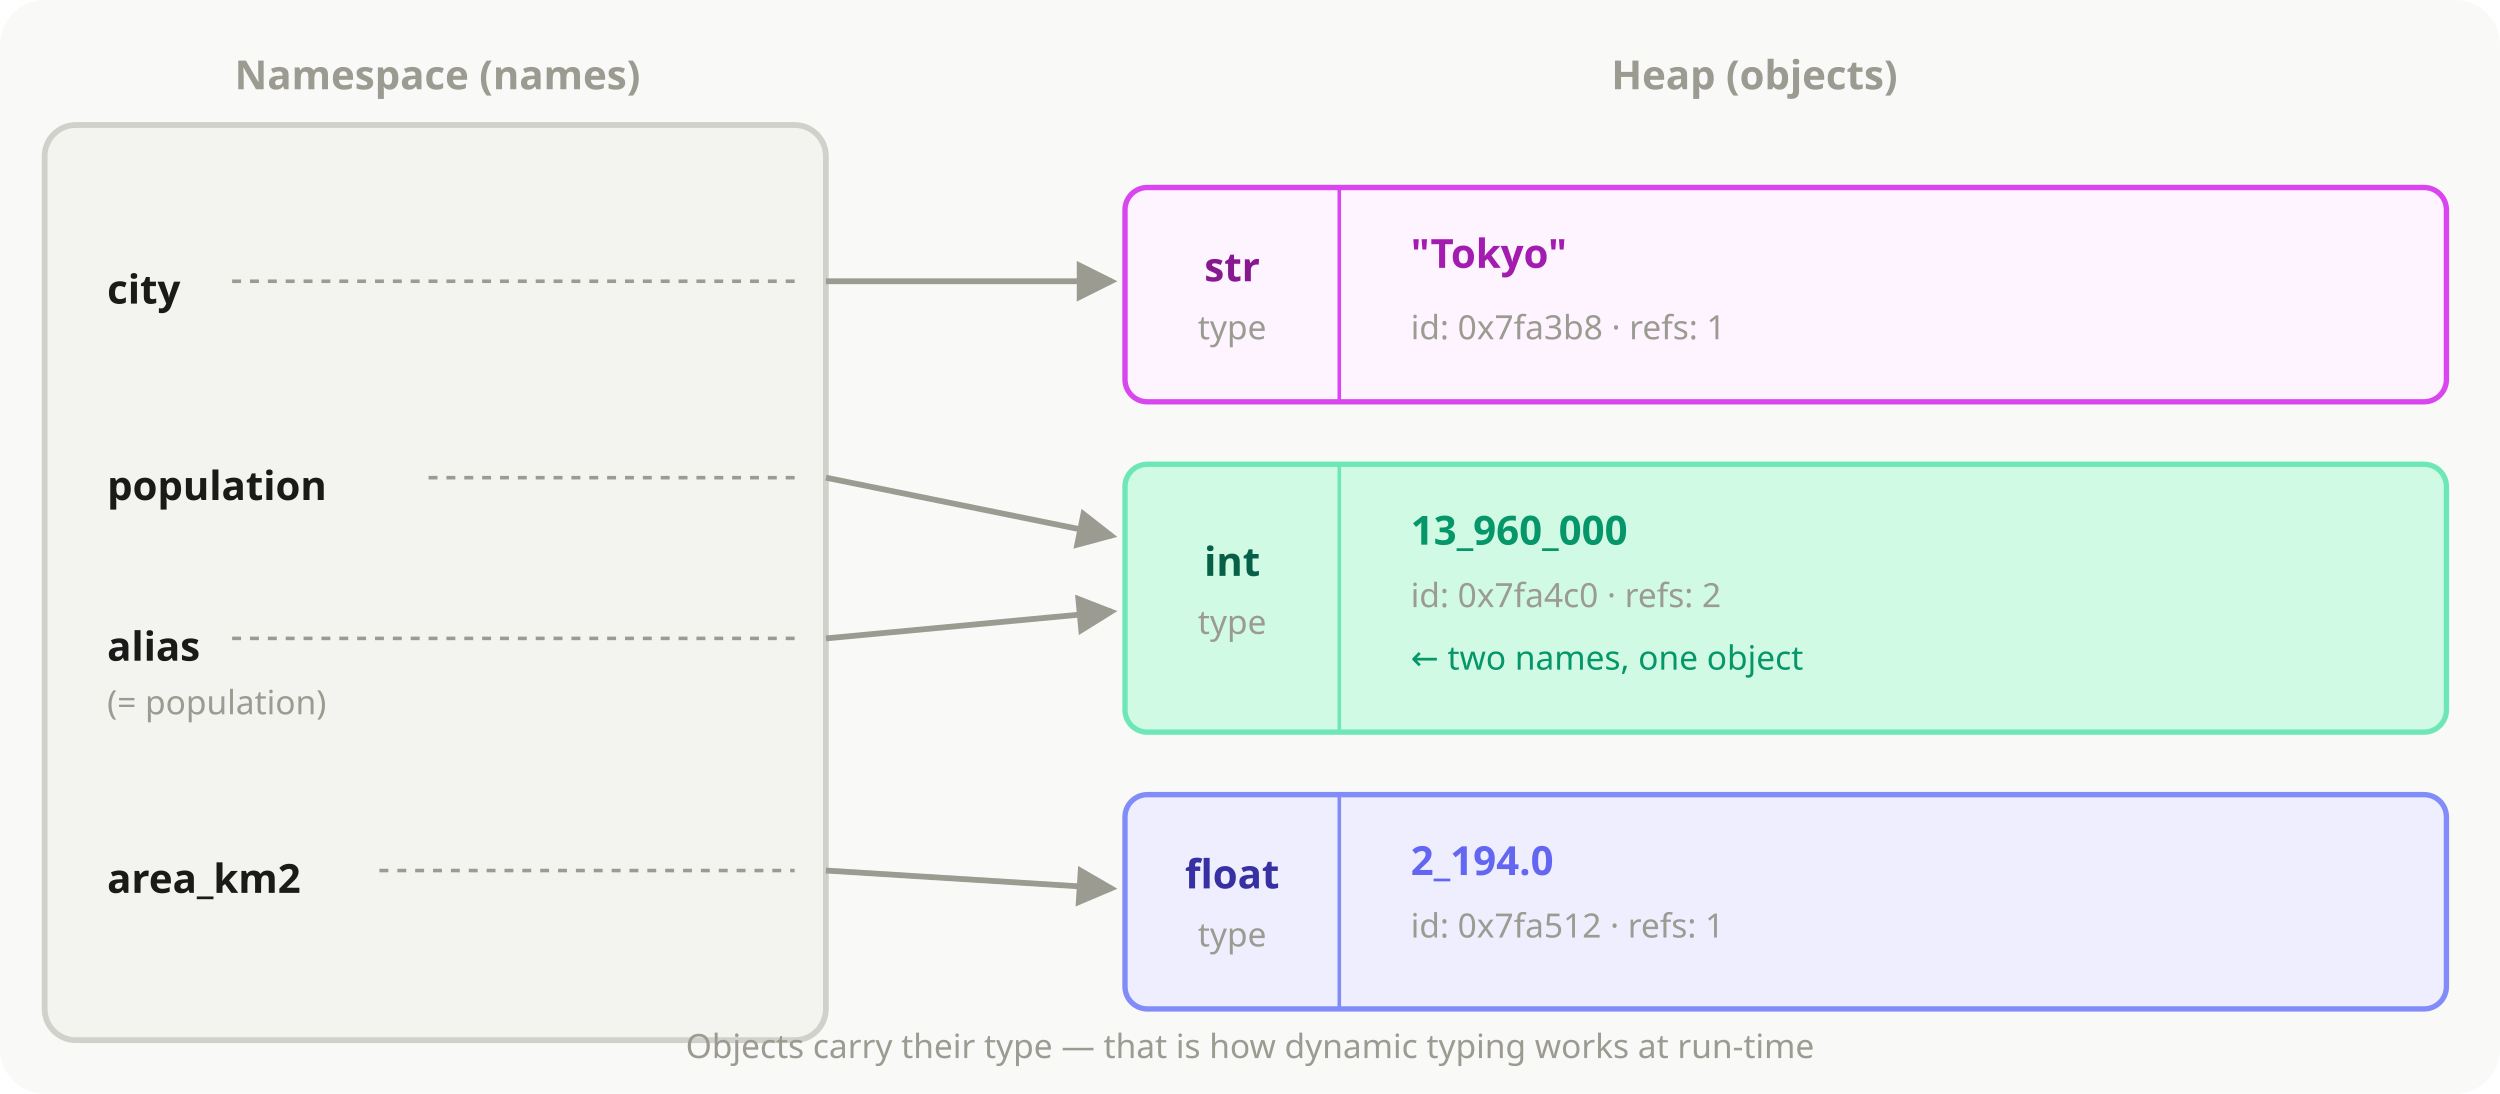
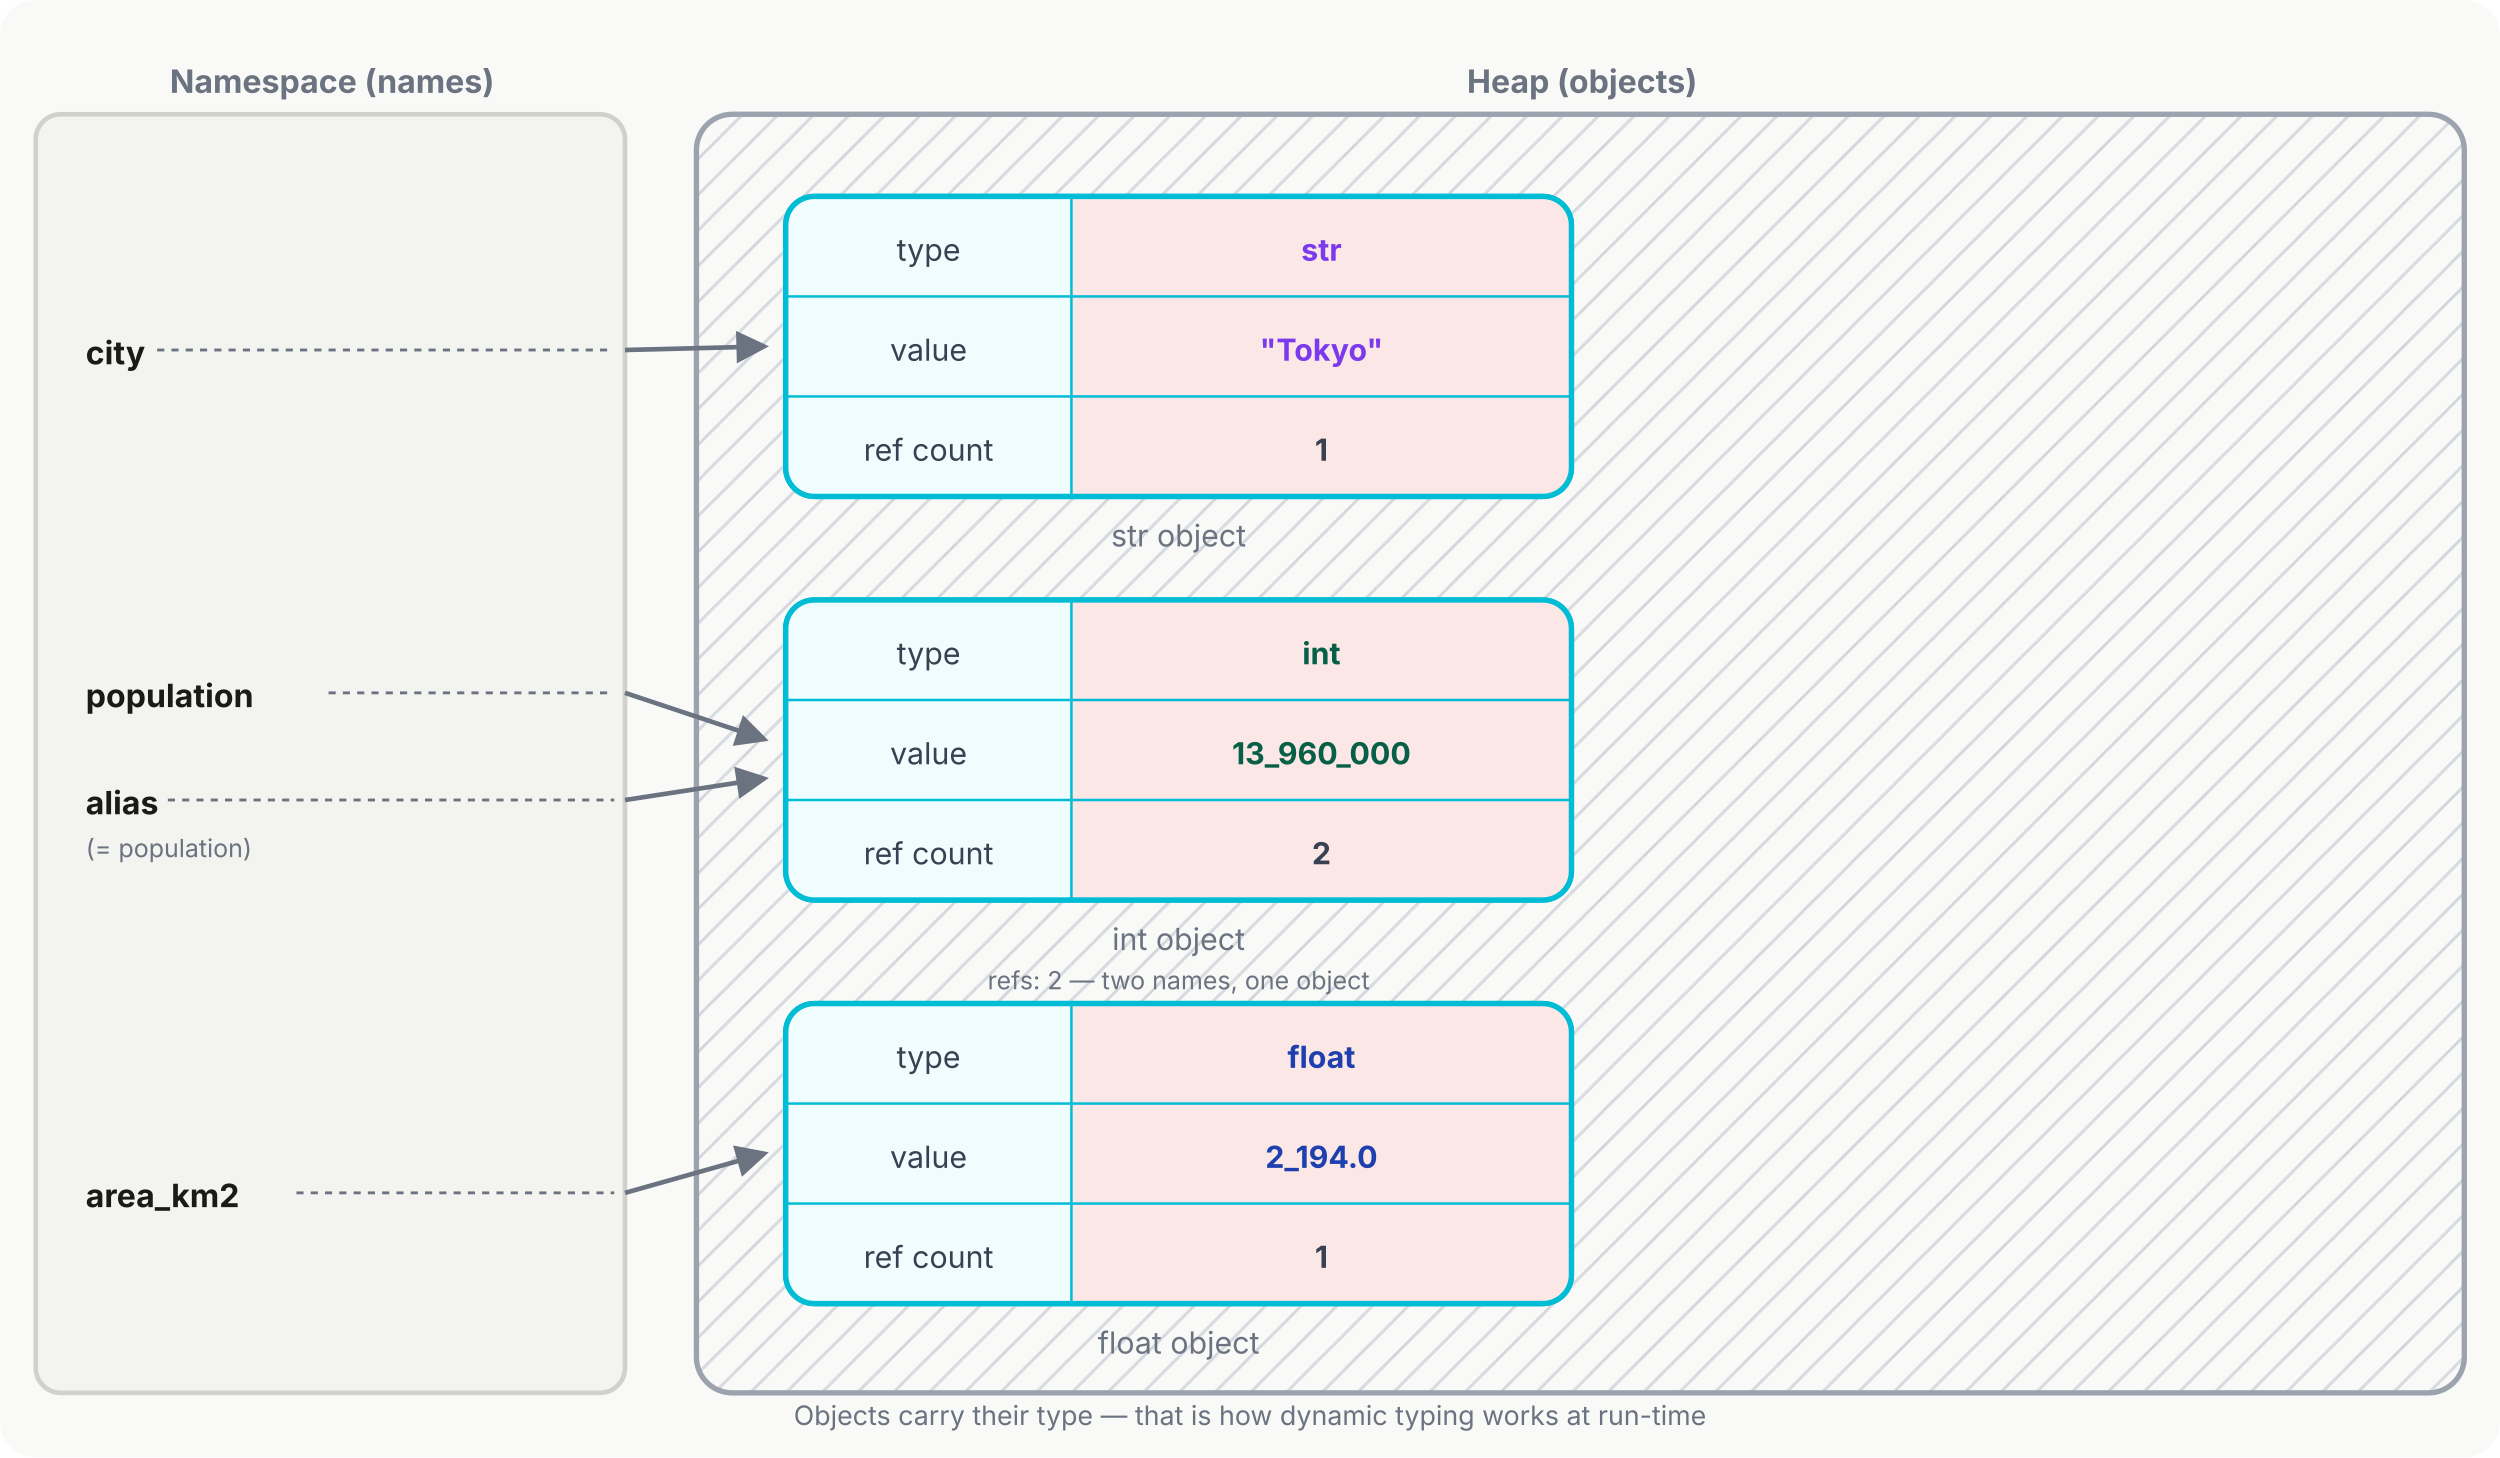
- <svg xmlns="http://www.w3.org/2000/svg" viewBox="0 0 560 245" width="560" height="245">
+ <svg xmlns="http://www.w3.org/2000/svg" viewBox="0 0 700 408" width="700" height="408">
  <defs>
    <style>
      .bg         { fill: #f9f9f8; }
-       .ns-fill    { fill: #f3f3f0; }  .ns-stroke  { stroke: #d1d1cb; }  .ns-text  { fill: #1a1a18; }
-       .str-fill   { fill: #fdf4ff; }  .str-stroke { stroke: #d946ef; }  .str-text { fill: #86198f; }  .str-sub { fill: #a21caf; }
-       .int-fill   { fill: #d1fae5; }  .int-stroke { stroke: #6ee7b7; }  .int-text { fill: #065f46; }  .int-sub { fill: #059669; }
-       .flt-fill   { fill: #eeeeff; }  .flt-stroke { stroke: #818cf8; }  .flt-text { fill: #3730a3; }  .flt-sub { fill: #6366f1; }
-       .arr-stroke { stroke: #9b9b92; fill: none; }
-       .arr-head   { fill: #9b9b92; }
-       .muted      { fill: #9b9b92; }
-       .lbl        { font-family: system-ui, sans-serif; }
+       .lbl        { font-family: system-ui, -apple-system, sans-serif; }
+       .muted      { fill: #6b7280; }
+       .ns-fill    { fill: #f3f3f0; }
+       .ns-stroke  { stroke: #d1d1cb; }
+       .ns-text    { fill: #1a1a18; }
+       .arr-stroke { stroke: #6b7280; fill: none; }
+       .arr-head   { fill: #6b7280; }
      @media (prefers-color-scheme: dark) {
        .bg         { fill: #222220; }
-         .ns-fill    { fill: #2a2a27; }  .ns-stroke  { stroke: #484844; }  .ns-text  { fill: #f0f0ec; }
-         .str-fill   { fill: #2d0a38; }  .str-stroke { stroke: #d946ef; }  .str-text { fill: #f0abfc; }  .str-sub { fill: #e879f9; }
-         .int-fill   { fill: #052e16; }  .int-stroke { stroke: #22c55e; }  .int-text { fill: #bbf7d0; }  .int-sub { fill: #4ade80; }
-         .flt-fill   { fill: #1e1b4b; }  .flt-stroke { stroke: #818cf8; }  .flt-text { fill: #c7d2fe; }  .flt-sub { fill: #a5b4fc; }
-         .arr-stroke { stroke: #6b6b65; fill: none; }
-         .arr-head   { fill: #6b6b65; }
-         .muted      { fill: #6b6b65; }
+         .ns-fill    { fill: #2a2a27; }
+         .ns-stroke  { stroke: #484844; }
+         .ns-text    { fill: #f0f0ec; }
+         .muted      { fill: #9b9b92; }
+         .arr-stroke { stroke: #9b9b92; fill: none; }
+         .arr-head   { fill: #9b9b92; }
      }
    </style>
-     <marker id="ref-arr" markerWidth="7" markerHeight="7" refX="6" refY="3.5" orient="auto">
+     <pattern id="heap-hatch" patternUnits="userSpaceOnUse" width="10" height="10">
+       <path d="M-1,1 l2,-2 M0,10 l10,-10 M9,11 l2,-2" stroke="#d1d5db" stroke-width="0.8" />
+     </pattern>
+     <marker id="arr" markerWidth="7" markerHeight="7" refX="6" refY="3.5" orient="auto">
      <path d="M0,0 L0,7 L7,3.5 z" class="arr-head" />
    </marker>
+     <clipPath id="clip-str">
+       <rect x="220" y="55" width="220" height="84" rx="8" />
+     </clipPath>
+     <clipPath id="clip-int">
+       <rect x="220" y="168" width="220" height="84" rx="8" />
+     </clipPath>
+     <clipPath id="clip-flt">
+       <rect x="220" y="281" width="220" height="84" rx="8" />
+     </clipPath>
  </defs>
-   <rect width="560" height="245" rx="10" class="bg" stroke="none" />
-   <text x="98" y="20" font-size="9" font-weight="700" text-anchor="middle" class="lbl muted">Namespace  (names)</text>
-   <text x="393" y="20" font-size="9" font-weight="700" text-anchor="middle" class="lbl muted">Heap  (objects)</text>
-   <rect x="10" y="28" width="175" height="205" rx="7" class="ns-fill ns-stroke" stroke-width="1.3" />
-   <text x="24" y="68" font-size="9" font-weight="700" class="lbl ns-text">city</text>
-   <text x="24" y="112" font-size="9" font-weight="700" class="lbl ns-text">population</text>
-   <text x="24" y="148" font-size="9" font-weight="700" class="lbl ns-text">alias</text>
-   <text x="24" y="160" font-size="7.5" class="lbl muted">(= population)</text>
-   <text x="24" y="200" font-size="9" font-weight="700" class="lbl ns-text">area_km2</text>
-   <line x1="52" y1="63" x2="178" y2="63" stroke-width="0.8" stroke-dasharray="2,2" class="arr-stroke" />
-   <line x1="96" y1="107" x2="178" y2="107" stroke-width="0.8" stroke-dasharray="2,2" class="arr-stroke" />
-   <line x1="52" y1="143" x2="178" y2="143" stroke-width="0.8" stroke-dasharray="2,2" class="arr-stroke" />
-   <line x1="85" y1="195" x2="178" y2="195" stroke-width="0.8" stroke-dasharray="2,2" class="arr-stroke" />
-   <line x1="185" y1="63" x2="249" y2="63" stroke-width="1.3" class="arr-stroke" marker-end="url(#ref-arr)" />
-   <line x1="185" y1="107" x2="249" y2="120" stroke-width="1.3" class="arr-stroke" marker-end="url(#ref-arr)" />
-   <line x1="185" y1="143" x2="249" y2="137" stroke-width="1.3" class="arr-stroke" marker-end="url(#ref-arr)" />
-   <line x1="185" y1="195" x2="249" y2="199" stroke-width="1.3" class="arr-stroke" marker-end="url(#ref-arr)" />
-   <rect x="252" y="42" width="296" height="48" rx="5" class="str-fill str-stroke" stroke-width="1.2" />
-   <line x1="300" y1="42" x2="300" y2="90" stroke-width="0.8" class="str-stroke" />
-   <text x="276" y="63" font-size="9" font-weight="700" text-anchor="middle" class="lbl str-text">str</text>
-   <text x="276" y="76" font-size="7.5" text-anchor="middle" class="lbl muted">type</text>
-   <text x="316" y="60" font-size="9" font-weight="700" class="lbl str-sub">"Tokyo"</text>
-   <text x="316" y="76" font-size="7.5" class="lbl muted">id: 0x7fa3b8  ·  refs: 1</text>
-   <rect x="252" y="104" width="296" height="60" rx="5" class="int-fill int-stroke" stroke-width="1.2" />
-   <line x1="300" y1="104" x2="300" y2="164" stroke-width="0.8" class="int-stroke" />
-   <text x="276" y="129" font-size="9" font-weight="700" text-anchor="middle" class="lbl int-text">int</text>
-   <text x="276" y="142" font-size="7.5" text-anchor="middle" class="lbl muted">type</text>
-   <text x="316" y="122" font-size="9" font-weight="700" class="lbl int-sub">13_960_000</text>
-   <text x="316" y="136" font-size="7.5" class="lbl muted">id: 0x7fa4c0  ·  refs: 2</text>
-   <text x="316" y="150" font-size="7.5" class="lbl int-sub">← two names, one object</text>
-   <rect x="252" y="178" width="296" height="48" rx="5" class="flt-fill flt-stroke" stroke-width="1.2" />
-   <line x1="300" y1="178" x2="300" y2="226" stroke-width="0.8" class="flt-stroke" />
-   <text x="276" y="199" font-size="9" font-weight="700" text-anchor="middle" class="lbl flt-text">float</text>
-   <text x="276" y="212" font-size="7.5" text-anchor="middle" class="lbl muted">type</text>
-   <text x="316" y="196" font-size="9" font-weight="700" class="lbl flt-sub">2_194.0</text>
-   <text x="316" y="210" font-size="7.5" class="lbl muted">id: 0x7fa512  ·  refs: 1</text>
-   <text x="280" y="237" font-size="7.5" text-anchor="middle" class="lbl muted">Objects carry their type — that is how dynamic typing works at run-time</text>
+   <rect width="700" height="408" rx="10" class="bg" />
+   <text x="93" y="26" font-size="9" font-weight="700" text-anchor="middle" class="lbl muted">Namespace  (names)</text>
+   <text x="443" y="26" font-size="9" font-weight="700" text-anchor="middle" class="lbl muted">Heap  (objects)</text>
+   <rect x="10" y="32" width="165" height="358" rx="7" stroke-width="1.3" class="ns-fill ns-stroke" />
+   <rect x="195" y="32" width="495" height="358" rx="10" fill="url(#heap-hatch)" stroke="#9ca3af" stroke-width="1.5" />
+   <text x="24" y="102" font-size="9" font-weight="700" class="lbl ns-text">city</text>
+   <line x1="44" y1="98" x2="172" y2="98" stroke-width="0.8" stroke-dasharray="2,2" class="arr-stroke" />
+   <line x1="175" y1="98" x2="214" y2="97" stroke-width="1.3" class="arr-stroke" marker-end="url(#arr)" />
+   <text x="24" y="198" font-size="9" font-weight="700" class="lbl ns-text">population</text>
+   <line x1="92" y1="194" x2="172" y2="194" stroke-width="0.8" stroke-dasharray="2,2" class="arr-stroke" />
+   <line x1="175" y1="194" x2="214" y2="207" stroke-width="1.3" class="arr-stroke" marker-end="url(#arr)" />
+   <text x="24" y="228" font-size="9" font-weight="700" class="lbl ns-text">alias</text>
+   <text x="24" y="240" font-size="7" class="lbl muted">(= population)</text>
+   <line x1="47" y1="224" x2="172" y2="224" stroke-width="0.8" stroke-dasharray="2,2" class="arr-stroke" />
+   <line x1="175" y1="224" x2="214" y2="218" stroke-width="1.3" class="arr-stroke" marker-end="url(#arr)" />
+   <text x="24" y="338" font-size="9" font-weight="700" class="lbl ns-text">area_km2</text>
+   <line x1="83" y1="334" x2="172" y2="334" stroke-width="0.8" stroke-dasharray="2,2" class="arr-stroke" />
+   <line x1="175" y1="334" x2="214" y2="323" stroke-width="1.3" class="arr-stroke" marker-end="url(#arr)" />
+   <rect x="220" y="55" width="220" height="84" rx="8" fill="#e0f7fa" stroke="#00bcd4" stroke-width="1.5" />
+   <g clip-path="url(#clip-str)">
+     <rect x="220" y="55" width="80" height="84" fill="#f0fdff" />
+     <rect x="300" y="55" width="140" height="84" fill="#fce7e7" />
+     <line x1="220" y1="83" x2="440" y2="83" stroke="#00bcd4" stroke-width="0.7" />
+     <line x1="220" y1="111" x2="440" y2="111" stroke="#00bcd4" stroke-width="0.7" />
+     <line x1="300" y1="55" x2="300" y2="139" stroke="#00bcd4" stroke-width="0.7" />
+   </g>
+   <rect x="220" y="55" width="220" height="84" rx="8" fill="none" stroke="#00bcd4" stroke-width="1.5" />
+   <text x="260" y="73" font-size="8.5" text-anchor="middle" class="lbl" fill="#374151">type</text>
+   <text x="260" y="101" font-size="8.5" text-anchor="middle" class="lbl" fill="#374151">value</text>
+   <text x="260" y="129" font-size="8.5" text-anchor="middle" class="lbl" fill="#374151">ref count</text>
+   <text x="370" y="73" font-size="8.5" font-weight="700" text-anchor="middle" class="lbl" fill="#7c3aed">str</text>
+   <text x="370" y="101" font-size="8.5" font-weight="700" text-anchor="middle" class="lbl" fill="#7c3aed">"Tokyo"</text>
+   <text x="370" y="129" font-size="8.5" font-weight="700" text-anchor="middle" class="lbl" fill="#374151">1</text>
+   <text x="330" y="153" font-size="8.5" text-anchor="middle" class="lbl muted">str object</text>
+   <rect x="220" y="168" width="220" height="84" rx="8" fill="#e0f7fa" stroke="#00bcd4" stroke-width="1.5" />
+   <g clip-path="url(#clip-int)">
+     <rect x="220" y="168" width="80" height="84" fill="#f0fdff" />
+     <rect x="300" y="168" width="140" height="84" fill="#fce7e7" />
+     <line x1="220" y1="196" x2="440" y2="196" stroke="#00bcd4" stroke-width="0.7" />
+     <line x1="220" y1="224" x2="440" y2="224" stroke="#00bcd4" stroke-width="0.7" />
+     <line x1="300" y1="168" x2="300" y2="252" stroke="#00bcd4" stroke-width="0.7" />
+   </g>
+   <rect x="220" y="168" width="220" height="84" rx="8" fill="none" stroke="#00bcd4" stroke-width="1.5" />
+   <text x="260" y="186" font-size="8.5" text-anchor="middle" class="lbl" fill="#374151">type</text>
+   <text x="260" y="214" font-size="8.5" text-anchor="middle" class="lbl" fill="#374151">value</text>
+   <text x="260" y="242" font-size="8.5" text-anchor="middle" class="lbl" fill="#374151">ref count</text>
+   <text x="370" y="186" font-size="8.5" font-weight="700" text-anchor="middle" class="lbl" fill="#065f46">int</text>
+   <text x="370" y="214" font-size="8.5" font-weight="700" text-anchor="middle" class="lbl" fill="#065f46">13_960_000</text>
+   <text x="370" y="242" font-size="8.5" font-weight="700" text-anchor="middle" class="lbl" fill="#374151">2</text>
+   <text x="330" y="266" font-size="8.5" text-anchor="middle" class="lbl muted">int object</text>
+   <text x="330" y="277" font-size="7" text-anchor="middle" class="lbl muted">refs: 2 — two names, one object</text>
+   <rect x="220" y="281" width="220" height="84" rx="8" fill="#e0f7fa" stroke="#00bcd4" stroke-width="1.5" />
+   <g clip-path="url(#clip-flt)">
+     <rect x="220" y="281" width="80" height="84" fill="#f0fdff" />
+     <rect x="300" y="281" width="140" height="84" fill="#fce7e7" />
+     <line x1="220" y1="309" x2="440" y2="309" stroke="#00bcd4" stroke-width="0.7" />
+     <line x1="220" y1="337" x2="440" y2="337" stroke="#00bcd4" stroke-width="0.7" />
+     <line x1="300" y1="281" x2="300" y2="365" stroke="#00bcd4" stroke-width="0.7" />
+   </g>
+   <rect x="220" y="281" width="220" height="84" rx="8" fill="none" stroke="#00bcd4" stroke-width="1.5" />
+   <text x="260" y="299" font-size="8.5" text-anchor="middle" class="lbl" fill="#374151">type</text>
+   <text x="260" y="327" font-size="8.5" text-anchor="middle" class="lbl" fill="#374151">value</text>
+   <text x="260" y="355" font-size="8.5" text-anchor="middle" class="lbl" fill="#374151">ref count</text>
+   <text x="370" y="299" font-size="8.5" font-weight="700" text-anchor="middle" class="lbl" fill="#1e40af">float</text>
+   <text x="370" y="327" font-size="8.5" font-weight="700" text-anchor="middle" class="lbl" fill="#1e40af">2_194.0</text>
+   <text x="370" y="355" font-size="8.5" font-weight="700" text-anchor="middle" class="lbl" fill="#374151">1</text>
+   <text x="330" y="379" font-size="8.5" text-anchor="middle" class="lbl muted">float object</text>
+   <text x="350" y="399" font-size="7.5" text-anchor="middle" class="lbl muted">Objects carry their type — that is how dynamic typing works at run-time</text>
</svg>
